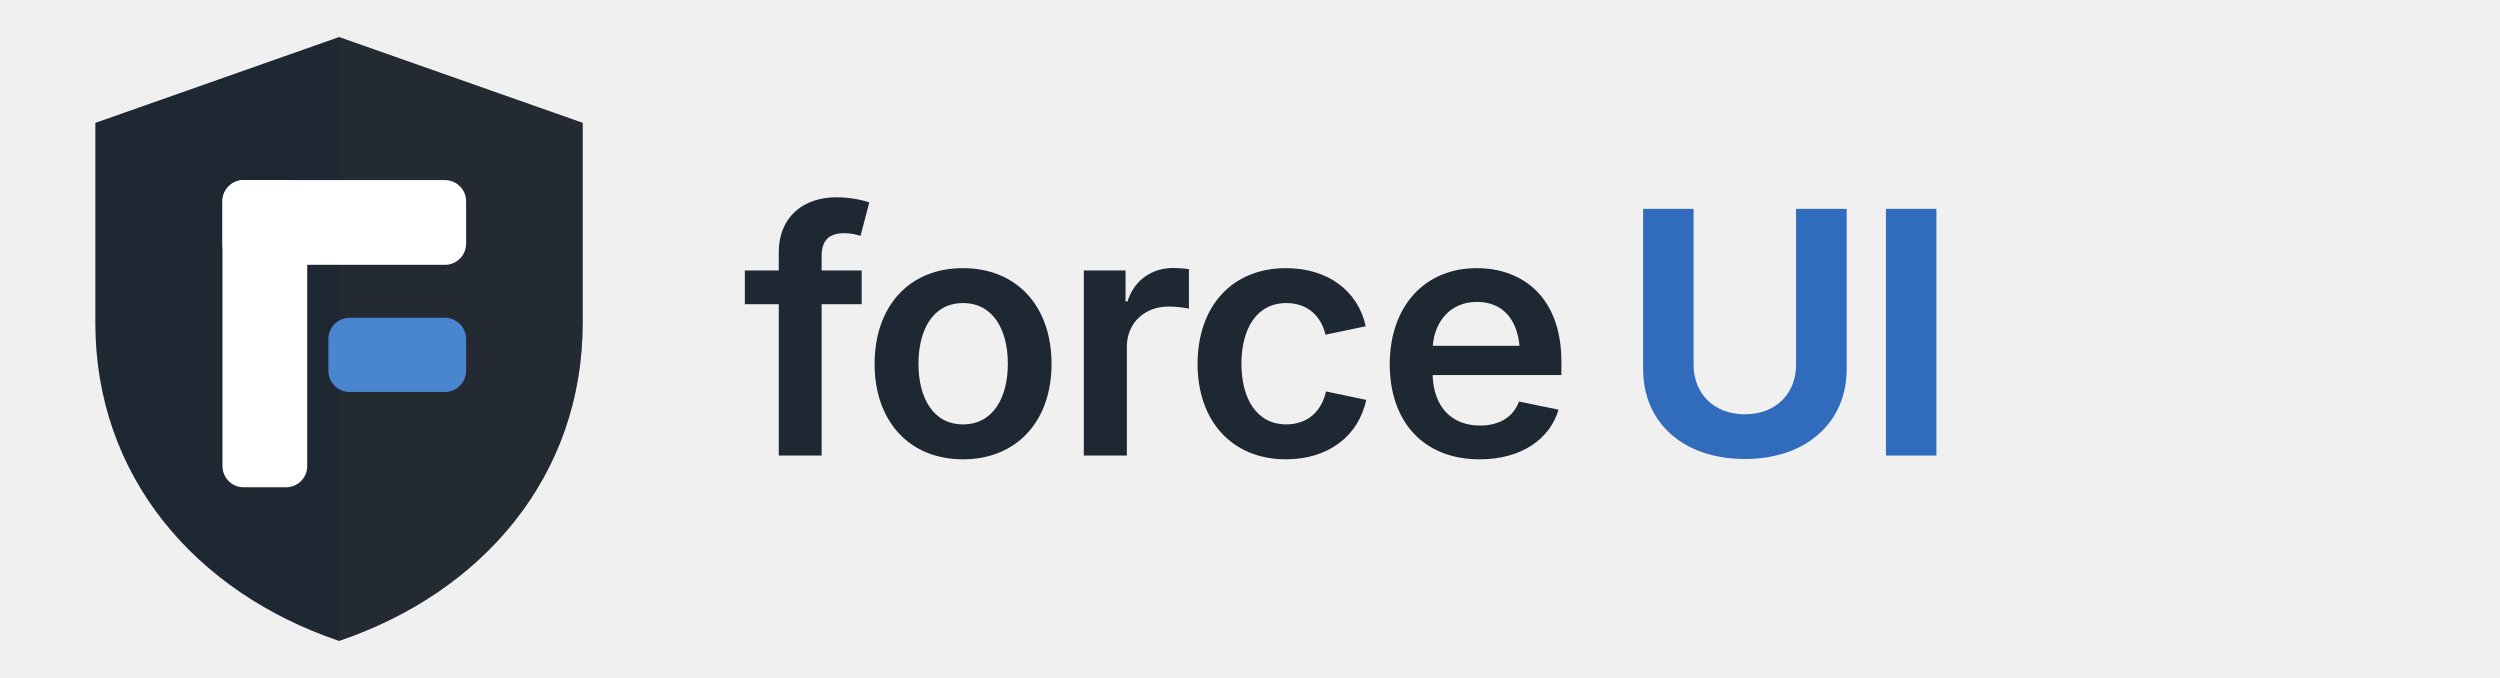
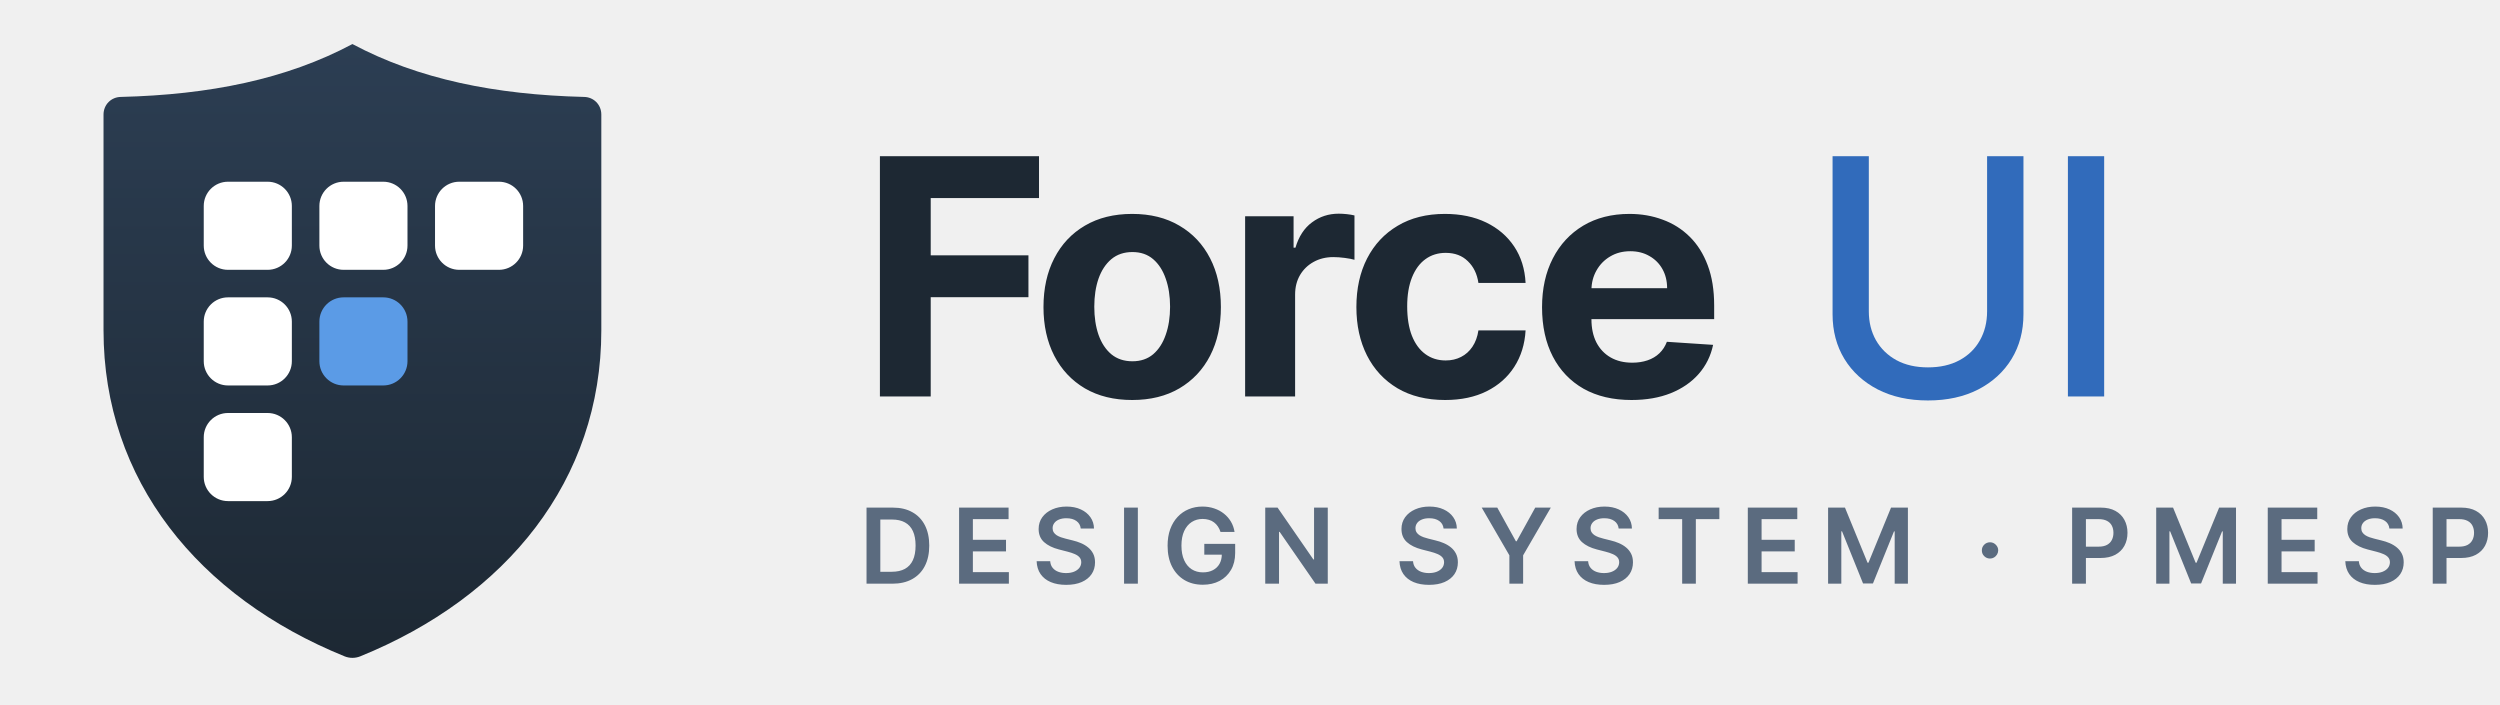
- <svg xmlns="http://www.w3.org/2000/svg" width="236" height="64" viewBox="0 0 236 64" fill="none">
-   <path d="M32 3.5 55 11.6v18.9c0 14.4-9.4 25.4-23 30-13.6-4.6-23-15.6-23-30V11.6L32 3.5Z" fill="#1D2833" />
-   <path d="M32 3.5 55 11.6v18.9c0 14.4-9.4 25.4-23 30V3.5Z" fill="#282D31" fill-opacity=".55" />
-   <rect x="21" y="17" width="8" height="29" rx="2" fill="#FFFFFF" />
-   <rect x="21" y="17" width="23" height="8" rx="2" fill="#FFFFFF" />
-   <rect x="31" y="30" width="13" height="7" rx="2" fill="#4A86D0" />
-   <text x="70" y="43" font-family="Inter, Arial, sans-serif" font-size="32" font-weight="600" letter-spacing="-0.5" fill="#1D2833">force</text>
-   <text x="153" y="43" font-family="Inter, Arial, sans-serif" font-size="32" font-weight="700" letter-spacing="-0.5" fill="#316BBB">UI</text>
+ <svg xmlns="http://www.w3.org/2000/svg" width="227" height="64" viewBox="0 0 227 64" fill="none">
+   <path d="M32 4C38 7.2 45 8.6 53 8.8C53.9 8.8 54.6 9.5 54.6 10.4V30C54.6 43.6 46 54.2 32.7 59.6C32.25 59.778 31.75 59.778 31.3 59.6C18 54.2 9.4 43.6 9.4 30V10.4C9.4 9.5 10.1 8.8 11 8.8C19 8.6 26 7.2 32 4Z" fill="url(#paint0_linear_40_10)" />
+   <path d="M24.3 16.5H20.7C19.485 16.5 18.5 17.485 18.5 18.7V22.3C18.5 23.515 19.485 24.5 20.7 24.5H24.3C25.515 24.5 26.5 23.515 26.5 22.3V18.7C26.5 17.485 25.515 16.5 24.3 16.5Z" fill="white" />
+   <path d="M34.8 16.5H31.2C29.985 16.5 29 17.485 29 18.7V22.3C29 23.515 29.985 24.5 31.2 24.5H34.8C36.015 24.5 37 23.515 37 22.3V18.7C37 17.485 36.015 16.5 34.8 16.5Z" fill="white" />
+   <path d="M45.3 16.5H41.7C40.485 16.5 39.5 17.485 39.5 18.7V22.3C39.5 23.515 40.485 24.5 41.7 24.5H45.3C46.515 24.5 47.5 23.515 47.5 22.3V18.7C47.5 17.485 46.515 16.5 45.3 16.5Z" fill="white" />
+   <path d="M24.3 27H20.7C19.485 27 18.5 27.985 18.5 29.2V32.8C18.5 34.015 19.485 35 20.7 35H24.3C25.515 35 26.5 34.015 26.5 32.8V29.2C26.5 27.985 25.515 27 24.3 27Z" fill="white" />
+   <path d="M34.8 27H31.2C29.985 27 29 27.985 29 29.2V32.8C29 34.015 29.985 35 31.2 35H34.8C36.015 35 37 34.015 37 32.8V29.2C37 27.985 36.015 27 34.8 27Z" fill="#5B9BE6" />
+   <path d="M24.3 37.5H20.7C19.485 37.5 18.5 38.485 18.5 39.7V43.3C18.5 44.515 19.485 45.5 20.7 45.5H24.3C25.515 45.5 26.5 44.515 26.5 43.3V39.7C26.5 38.485 25.515 37.5 24.3 37.5Z" fill="white" />
+   <g clip-path="url(#clip0_40_10)">
+     <g clip-path="url(#clip1_40_10)">
+       <path d="M79.896 36V14.182H94.342V17.985H84.509V23.184H93.383V26.987H84.509V36H79.896ZM102.802 36.32C101.147 36.32 99.716 35.968 98.509 35.265C97.309 34.555 96.382 33.568 95.728 32.303C95.075 31.032 94.748 29.558 94.748 27.882C94.748 26.192 95.075 24.715 95.728 23.45C96.382 22.179 97.309 21.192 98.509 20.489C99.716 19.778 101.147 19.423 102.802 19.423C104.457 19.423 105.885 19.778 107.085 20.489C108.292 21.192 109.223 22.179 109.876 23.45C110.529 24.715 110.856 26.192 110.856 27.882C110.856 29.558 110.529 31.032 109.876 32.303C109.223 33.568 108.292 34.555 107.085 35.265C105.885 35.968 104.457 36.32 102.802 36.32ZM102.824 32.804C103.576 32.804 104.205 32.591 104.709 32.165C105.213 31.732 105.593 31.142 105.849 30.396C106.112 29.651 106.243 28.802 106.243 27.85C106.243 26.898 106.112 26.05 105.849 25.304C105.593 24.558 105.213 23.969 104.709 23.535C104.205 23.102 103.576 22.886 102.824 22.886C102.064 22.886 101.424 23.102 100.906 23.535C100.395 23.969 100.007 24.558 99.745 25.304C99.489 26.05 99.361 26.898 99.361 27.85C99.361 28.802 99.489 29.651 99.745 30.396C100.007 31.142 100.395 31.732 100.906 32.165C101.424 32.591 102.064 32.804 102.824 32.804ZM113.057 36V19.636H117.457V22.491H117.627C117.926 21.476 118.426 20.709 119.13 20.19C119.833 19.665 120.642 19.402 121.559 19.402C121.786 19.402 122.031 19.416 122.294 19.445C122.556 19.473 122.787 19.512 122.986 19.562V23.589C122.773 23.525 122.478 23.468 122.102 23.418C121.725 23.369 121.381 23.344 121.069 23.344C120.401 23.344 119.804 23.489 119.279 23.78C118.76 24.065 118.348 24.462 118.043 24.974C117.745 25.485 117.596 26.075 117.596 26.742V36H113.057ZM131.214 36.32C129.538 36.32 128.096 35.965 126.889 35.254C125.689 34.537 124.765 33.543 124.119 32.271C123.48 31 123.16 29.537 123.16 27.882C123.16 26.206 123.483 24.736 124.13 23.472C124.783 22.2 125.71 21.209 126.91 20.499C128.111 19.782 129.538 19.423 131.193 19.423C132.621 19.423 133.871 19.683 134.943 20.201C136.015 20.72 136.864 21.447 137.489 22.385C138.114 23.322 138.459 24.423 138.523 25.688H134.24C134.119 24.871 133.8 24.214 133.281 23.717C132.77 23.212 132.099 22.96 131.268 22.96C130.564 22.96 129.95 23.152 129.425 23.535C128.906 23.912 128.501 24.462 128.21 25.187C127.919 25.911 127.773 26.788 127.773 27.818C127.773 28.862 127.915 29.75 128.199 30.482C128.491 31.213 128.899 31.771 129.425 32.154C129.95 32.538 130.564 32.729 131.268 32.729C131.786 32.729 132.251 32.623 132.663 32.41C133.082 32.197 133.427 31.888 133.697 31.483C133.974 31.071 134.155 30.577 134.24 30.002H138.523C138.452 31.252 138.111 32.353 137.5 33.305C136.896 34.249 136.062 34.988 134.996 35.521C133.931 36.053 132.67 36.32 131.214 36.32ZM148.136 36.32C146.452 36.32 145.004 35.979 143.789 35.297C142.582 34.608 141.651 33.635 140.998 32.378C140.344 31.114 140.018 29.619 140.018 27.893C140.018 26.209 140.344 24.732 140.998 23.461C141.651 22.19 142.571 21.199 143.757 20.489C144.95 19.778 146.349 19.423 147.955 19.423C149.034 19.423 150.039 19.597 150.969 19.945C151.907 20.286 152.724 20.801 153.42 21.49C154.123 22.179 154.67 23.046 155.06 24.09C155.451 25.126 155.646 26.341 155.646 27.733V28.979H141.829V26.167H151.374C151.374 25.514 151.232 24.935 150.948 24.43C150.664 23.926 150.27 23.532 149.766 23.248C149.268 22.957 148.69 22.811 148.029 22.811C147.34 22.811 146.729 22.971 146.197 23.291C145.671 23.603 145.259 24.026 144.961 24.558C144.663 25.084 144.51 25.67 144.503 26.316V28.99C144.503 29.8 144.652 30.499 144.95 31.089C145.256 31.678 145.685 32.133 146.239 32.452C146.793 32.772 147.45 32.932 148.21 32.932C148.714 32.932 149.176 32.861 149.595 32.719C150.014 32.577 150.373 32.364 150.671 32.08C150.969 31.796 151.197 31.447 151.353 31.035L155.55 31.312C155.337 32.321 154.901 33.202 154.24 33.955C153.587 34.7 152.741 35.283 151.705 35.702C150.675 36.114 149.485 36.32 148.136 36.32Z" fill="#1D2833" />
+       <path d="M180.428 14.182H183.73V28.532C183.73 30.059 183.371 31.412 182.654 32.591C181.937 33.763 180.928 34.686 179.629 35.361C178.329 36.028 176.805 36.362 175.058 36.362C173.318 36.362 171.798 36.028 170.499 35.361C169.199 34.686 168.19 33.763 167.473 32.591C166.756 31.412 166.397 30.059 166.397 28.532V14.182H169.689V28.266C169.689 29.253 169.906 30.13 170.339 30.897C170.779 31.664 171.401 32.268 172.203 32.708C173.006 33.141 173.957 33.358 175.058 33.358C176.166 33.358 177.121 33.141 177.924 32.708C178.734 32.268 179.352 31.664 179.778 30.897C180.211 30.13 180.428 29.253 180.428 28.266V14.182ZM191.058 14.182V36H187.766V14.182H191.058Z" fill="#316BBB" />
+     </g>
+     <path d="M81.023 53H78.681V46.091H81.07C81.756 46.091 82.345 46.229 82.838 46.506C83.332 46.78 83.713 47.175 83.978 47.69C84.243 48.205 84.376 48.821 84.376 49.539C84.376 50.258 84.242 50.877 83.975 51.394C83.709 51.911 83.326 52.308 82.824 52.585C82.325 52.862 81.724 53 81.023 53ZM79.933 51.917H80.962C81.443 51.917 81.845 51.829 82.166 51.654C82.488 51.476 82.73 51.212 82.892 50.861C83.054 50.508 83.135 50.067 83.135 49.539C83.135 49.01 83.054 48.572 82.892 48.223C82.73 47.872 82.49 47.61 82.173 47.437C81.858 47.261 81.467 47.174 80.999 47.174H79.933V51.917ZM87.085 53V46.091H91.579V47.14H88.337V49.016H91.346V50.065H88.337V51.951H91.606V53H87.085ZM98.131 47.99C98.099 47.696 97.966 47.466 97.733 47.302C97.501 47.138 97.199 47.056 96.828 47.056C96.567 47.056 96.344 47.095 96.157 47.174C95.97 47.252 95.828 47.359 95.729 47.494C95.63 47.629 95.579 47.783 95.577 47.956C95.577 48.1 95.609 48.225 95.675 48.331C95.742 48.437 95.833 48.527 95.948 48.601C96.062 48.673 96.19 48.733 96.329 48.783C96.469 48.833 96.609 48.874 96.751 48.908L97.398 49.07C97.659 49.13 97.91 49.213 98.151 49.316C98.394 49.419 98.611 49.55 98.802 49.707C98.995 49.865 99.148 50.055 99.261 50.278C99.373 50.5 99.429 50.761 99.429 51.06C99.429 51.465 99.326 51.822 99.119 52.13C98.912 52.435 98.613 52.675 98.222 52.848C97.833 53.019 97.361 53.105 96.808 53.105C96.271 53.105 95.804 53.021 95.408 52.855C95.014 52.688 94.706 52.446 94.484 52.126C94.263 51.807 94.144 51.418 94.126 50.959H95.358C95.376 51.2 95.45 51.4 95.58 51.559C95.711 51.719 95.88 51.838 96.09 51.917C96.301 51.996 96.537 52.035 96.798 52.035C97.07 52.035 97.308 51.995 97.513 51.914C97.72 51.831 97.882 51.716 97.999 51.57C98.116 51.421 98.175 51.248 98.178 51.05C98.175 50.87 98.123 50.722 98.019 50.605C97.916 50.486 97.771 50.387 97.584 50.308C97.4 50.227 97.184 50.155 96.936 50.092L96.15 49.89C95.581 49.743 95.131 49.522 94.801 49.225C94.472 48.926 94.308 48.529 94.308 48.034C94.308 47.627 94.418 47.27 94.639 46.965C94.862 46.659 95.164 46.422 95.546 46.253C95.929 46.082 96.362 45.996 96.845 45.996C97.335 45.996 97.765 46.082 98.134 46.253C98.505 46.422 98.796 46.657 99.008 46.958C99.219 47.257 99.328 47.601 99.335 47.99H98.131ZM103.317 46.091V53H102.065V46.091H103.317ZM110.821 48.297C110.764 48.115 110.687 47.952 110.588 47.808C110.491 47.662 110.374 47.537 110.237 47.434C110.102 47.33 109.947 47.252 109.771 47.201C109.596 47.147 109.405 47.12 109.198 47.12C108.827 47.12 108.496 47.213 108.206 47.4C107.916 47.587 107.688 47.861 107.521 48.223C107.357 48.583 107.275 49.021 107.275 49.539C107.275 50.06 107.357 50.502 107.521 50.864C107.685 51.227 107.914 51.502 108.206 51.691C108.499 51.878 108.838 51.971 109.225 51.971C109.576 51.971 109.879 51.904 110.136 51.769C110.394 51.634 110.594 51.443 110.733 51.195C110.872 50.946 110.942 50.653 110.942 50.318L111.226 50.362H109.35V49.383H112.153V50.213C112.153 50.805 112.027 51.317 111.775 51.748C111.524 52.18 111.177 52.513 110.736 52.747C110.296 52.979 109.789 53.094 109.218 53.094C108.582 53.094 108.023 52.952 107.542 52.666C107.063 52.378 106.688 51.97 106.418 51.441C106.151 50.911 106.017 50.281 106.017 49.552C106.017 48.994 106.095 48.496 106.253 48.058C106.413 47.619 106.635 47.247 106.921 46.941C107.206 46.633 107.542 46.399 107.926 46.239C108.311 46.077 108.729 45.996 109.181 45.996C109.563 45.996 109.92 46.053 110.251 46.165C110.581 46.275 110.875 46.433 111.131 46.637C111.39 46.842 111.602 47.085 111.769 47.366C111.935 47.647 112.044 47.958 112.096 48.297H110.821ZM120.561 46.091V53H119.448L116.192 48.294H116.135V53H114.884V46.091H116.004L119.256 50.8H119.316V46.091H120.561ZM131.076 47.99C131.045 47.696 130.912 47.466 130.678 47.302C130.447 47.138 130.145 47.056 129.774 47.056C129.513 47.056 129.289 47.095 129.103 47.174C128.916 47.252 128.773 47.359 128.674 47.494C128.575 47.629 128.525 47.783 128.522 47.956C128.522 48.1 128.555 48.225 128.62 48.331C128.688 48.437 128.779 48.527 128.894 48.601C129.008 48.673 129.135 48.733 129.275 48.783C129.414 48.833 129.555 48.874 129.696 48.908L130.344 49.07C130.605 49.13 130.856 49.213 131.096 49.316C131.339 49.419 131.556 49.55 131.748 49.707C131.941 49.865 132.094 50.055 132.206 50.278C132.319 50.5 132.375 50.761 132.375 51.06C132.375 51.465 132.272 51.822 132.065 52.13C131.858 52.435 131.559 52.675 131.167 52.848C130.778 53.019 130.307 53.105 129.754 53.105C129.216 53.105 128.75 53.021 128.354 52.855C127.96 52.688 127.652 52.446 127.429 52.126C127.209 51.807 127.09 51.418 127.072 50.959H128.303C128.321 51.2 128.395 51.4 128.526 51.559C128.656 51.719 128.826 51.838 129.035 51.917C129.247 51.996 129.483 52.035 129.744 52.035C130.016 52.035 130.254 51.995 130.459 51.914C130.666 51.831 130.828 51.716 130.945 51.57C131.062 51.421 131.121 51.248 131.123 51.05C131.121 50.87 131.068 50.722 130.965 50.605C130.861 50.486 130.716 50.387 130.53 50.308C130.345 50.227 130.129 50.155 129.882 50.092L129.096 49.89C128.527 49.743 128.077 49.522 127.747 49.225C127.418 48.926 127.254 48.529 127.254 48.034C127.254 47.627 127.364 47.27 127.585 46.965C127.807 46.659 128.11 46.422 128.492 46.253C128.874 46.082 129.307 45.996 129.791 45.996C130.281 45.996 130.711 46.082 131.08 46.253C131.451 46.422 131.742 46.657 131.953 46.958C132.165 47.257 132.274 47.601 132.281 47.99H131.076ZM134.539 46.091H135.952L137.642 49.147H137.71L139.4 46.091H140.813L138.3 50.423V53H137.052V50.423L134.539 46.091ZM146.975 47.99C146.943 47.696 146.81 47.466 146.577 47.302C146.345 47.138 146.044 47.056 145.672 47.056C145.412 47.056 145.188 47.095 145.001 47.174C144.814 47.252 144.672 47.359 144.573 47.494C144.474 47.629 144.423 47.783 144.421 47.956C144.421 48.1 144.453 48.225 144.519 48.331C144.586 48.437 144.677 48.527 144.792 48.601C144.907 48.673 145.034 48.733 145.173 48.783C145.313 48.833 145.453 48.874 145.595 48.908L146.243 49.07C146.503 49.13 146.754 49.213 146.995 49.316C147.238 49.419 147.455 49.55 147.646 49.707C147.839 49.865 147.992 50.055 148.105 50.278C148.217 50.5 148.273 50.761 148.273 51.06C148.273 51.465 148.17 51.822 147.963 52.13C147.756 52.435 147.457 52.675 147.066 52.848C146.677 53.019 146.205 53.105 145.652 53.105C145.115 53.105 144.648 53.021 144.252 52.855C143.859 52.688 143.55 52.446 143.328 52.126C143.107 51.807 142.988 51.418 142.97 50.959H144.202C144.22 51.2 144.294 51.4 144.424 51.559C144.555 51.719 144.724 51.838 144.934 51.917C145.145 51.996 145.381 52.035 145.642 52.035C145.914 52.035 146.153 51.995 146.357 51.914C146.564 51.831 146.726 51.716 146.843 51.57C146.96 51.421 147.02 51.248 147.022 51.05C147.02 50.87 146.967 50.722 146.863 50.605C146.76 50.486 146.615 50.387 146.428 50.308C146.244 50.227 146.028 50.155 145.78 50.092L144.994 49.89C144.425 49.743 143.976 49.522 143.645 49.225C143.317 48.926 143.152 48.529 143.152 48.034C143.152 47.627 143.263 47.27 143.483 46.965C143.706 46.659 144.008 46.422 144.39 46.253C144.773 46.082 145.206 45.996 145.689 45.996C146.18 45.996 146.609 46.082 146.978 46.253C147.349 46.422 147.64 46.657 147.852 46.958C148.063 47.257 148.172 47.601 148.179 47.99H146.975ZM150.606 47.14V46.091H156.118V47.14H153.983V53H152.741V47.14H150.606ZM158.701 53V46.091H163.194V47.14H159.952V49.016H162.962V50.065H159.952V51.951H163.221V53H158.701ZM165.991 46.091H167.523L169.574 51.097H169.655L171.706 46.091H173.238V53H172.037V48.253H171.973L170.063 52.98H169.166L167.256 48.243H167.192V53H165.991V46.091ZM180.695 50.716C180.491 50.716 180.315 50.644 180.169 50.5C180.023 50.356 179.951 50.181 179.953 49.974C179.951 49.772 180.023 49.598 180.169 49.454C180.315 49.31 180.491 49.239 180.695 49.239C180.893 49.239 181.065 49.31 181.212 49.454C181.36 49.598 181.435 49.772 181.438 49.974C181.435 50.111 181.399 50.236 181.33 50.348C181.262 50.461 181.172 50.551 181.06 50.618C180.95 50.684 180.828 50.716 180.695 50.716ZM188.149 53V46.091H190.74C191.271 46.091 191.716 46.19 192.076 46.388C192.438 46.586 192.711 46.858 192.896 47.204C193.082 47.548 193.176 47.94 193.176 48.378C193.176 48.821 193.082 49.215 192.896 49.559C192.709 49.903 192.433 50.174 192.069 50.372C191.705 50.568 191.256 50.666 190.723 50.666H189.006V49.636H190.554C190.865 49.636 191.119 49.583 191.317 49.475C191.515 49.367 191.661 49.218 191.755 49.029C191.852 48.84 191.9 48.623 191.9 48.378C191.9 48.133 191.852 47.917 191.755 47.73C191.661 47.544 191.514 47.399 191.313 47.295C191.115 47.19 190.86 47.137 190.548 47.137H189.401V53H188.149ZM195.783 46.091H197.314L199.365 51.097H199.446L201.498 46.091H203.029V53H201.828V48.253H201.764L199.855 52.98H198.957L197.048 48.243H196.984V53H195.783V46.091ZM205.912 53V46.091H210.406V47.14H207.164V49.016H210.173V50.065H207.164V51.951H210.433V53H205.912ZM216.957 47.99C216.926 47.696 216.793 47.466 216.559 47.302C216.328 47.138 216.026 47.056 215.655 47.056C215.394 47.056 215.171 47.095 214.984 47.174C214.797 47.252 214.654 47.359 214.555 47.494C214.456 47.629 214.406 47.783 214.404 47.956C214.404 48.1 214.436 48.225 214.501 48.331C214.569 48.437 214.66 48.527 214.775 48.601C214.889 48.673 215.016 48.733 215.156 48.783C215.295 48.833 215.436 48.874 215.578 48.908L216.225 49.07C216.486 49.13 216.737 49.213 216.978 49.316C217.221 49.419 217.438 49.55 217.629 49.707C217.822 49.865 217.975 50.055 218.088 50.278C218.2 50.5 218.256 50.761 218.256 51.06C218.256 51.465 218.153 51.822 217.946 52.13C217.739 52.435 217.44 52.675 217.048 52.848C216.659 53.019 216.188 53.105 215.635 53.105C215.097 53.105 214.631 53.021 214.235 52.855C213.841 52.688 213.533 52.446 213.311 52.126C213.09 51.807 212.971 51.418 212.953 50.959H214.184C214.202 51.2 214.277 51.4 214.407 51.559C214.537 51.719 214.707 51.838 214.916 51.917C215.128 51.996 215.364 52.035 215.625 52.035C215.897 52.035 216.135 51.995 216.34 51.914C216.547 51.831 216.709 51.716 216.826 51.57C216.943 51.421 217.002 51.248 217.005 51.05C217.002 50.87 216.95 50.722 216.846 50.605C216.743 50.486 216.598 50.387 216.411 50.308C216.226 50.227 216.011 50.155 215.763 50.092L214.977 49.89C214.408 49.743 213.958 49.522 213.628 49.225C213.299 48.926 213.135 48.529 213.135 48.034C213.135 47.627 213.245 47.27 213.466 46.965C213.688 46.659 213.991 46.422 214.373 46.253C214.756 46.082 215.188 45.996 215.672 45.996C216.162 45.996 216.592 46.082 216.961 46.253C217.332 46.422 217.623 46.657 217.835 46.958C218.046 47.257 218.155 47.601 218.162 47.99H216.957ZM220.892 53V46.091H223.483C224.014 46.091 224.459 46.19 224.819 46.388C225.181 46.586 225.454 46.858 225.639 47.204C225.825 47.548 225.919 47.94 225.919 48.378C225.919 48.821 225.825 49.215 225.639 49.559C225.452 49.903 225.176 50.174 224.812 50.372C224.448 50.568 223.999 50.666 223.466 50.666H221.749V49.636H223.297C223.608 49.636 223.862 49.583 224.06 49.475C224.258 49.367 224.404 49.218 224.498 49.029C224.595 48.84 224.643 48.623 224.643 48.378C224.643 48.133 224.595 47.917 224.498 47.73C224.404 47.544 224.257 47.399 224.056 47.295C223.859 47.19 223.603 47.137 223.291 47.137H222.144V53H220.892Z" fill="#5B6B7F" />
+   </g>
+   <defs>
+     <linearGradient id="paint0_linear_40_10" x1="32" y1="4" x2="32" y2="60" gradientUnits="userSpaceOnUse">
+       <stop stop-color="#2C3E53" />
+       <stop offset="1" stop-color="#1D2833" />
+     </linearGradient>
+     <clipPath id="clip0_40_10">
+       <rect width="149" height="48" fill="white" transform="translate(78 8)" />
+     </clipPath>
+     <clipPath id="clip1_40_10">
+       <rect width="116" height="34" fill="white" transform="translate(78 8)" />
+     </clipPath>
+   </defs>
</svg>
